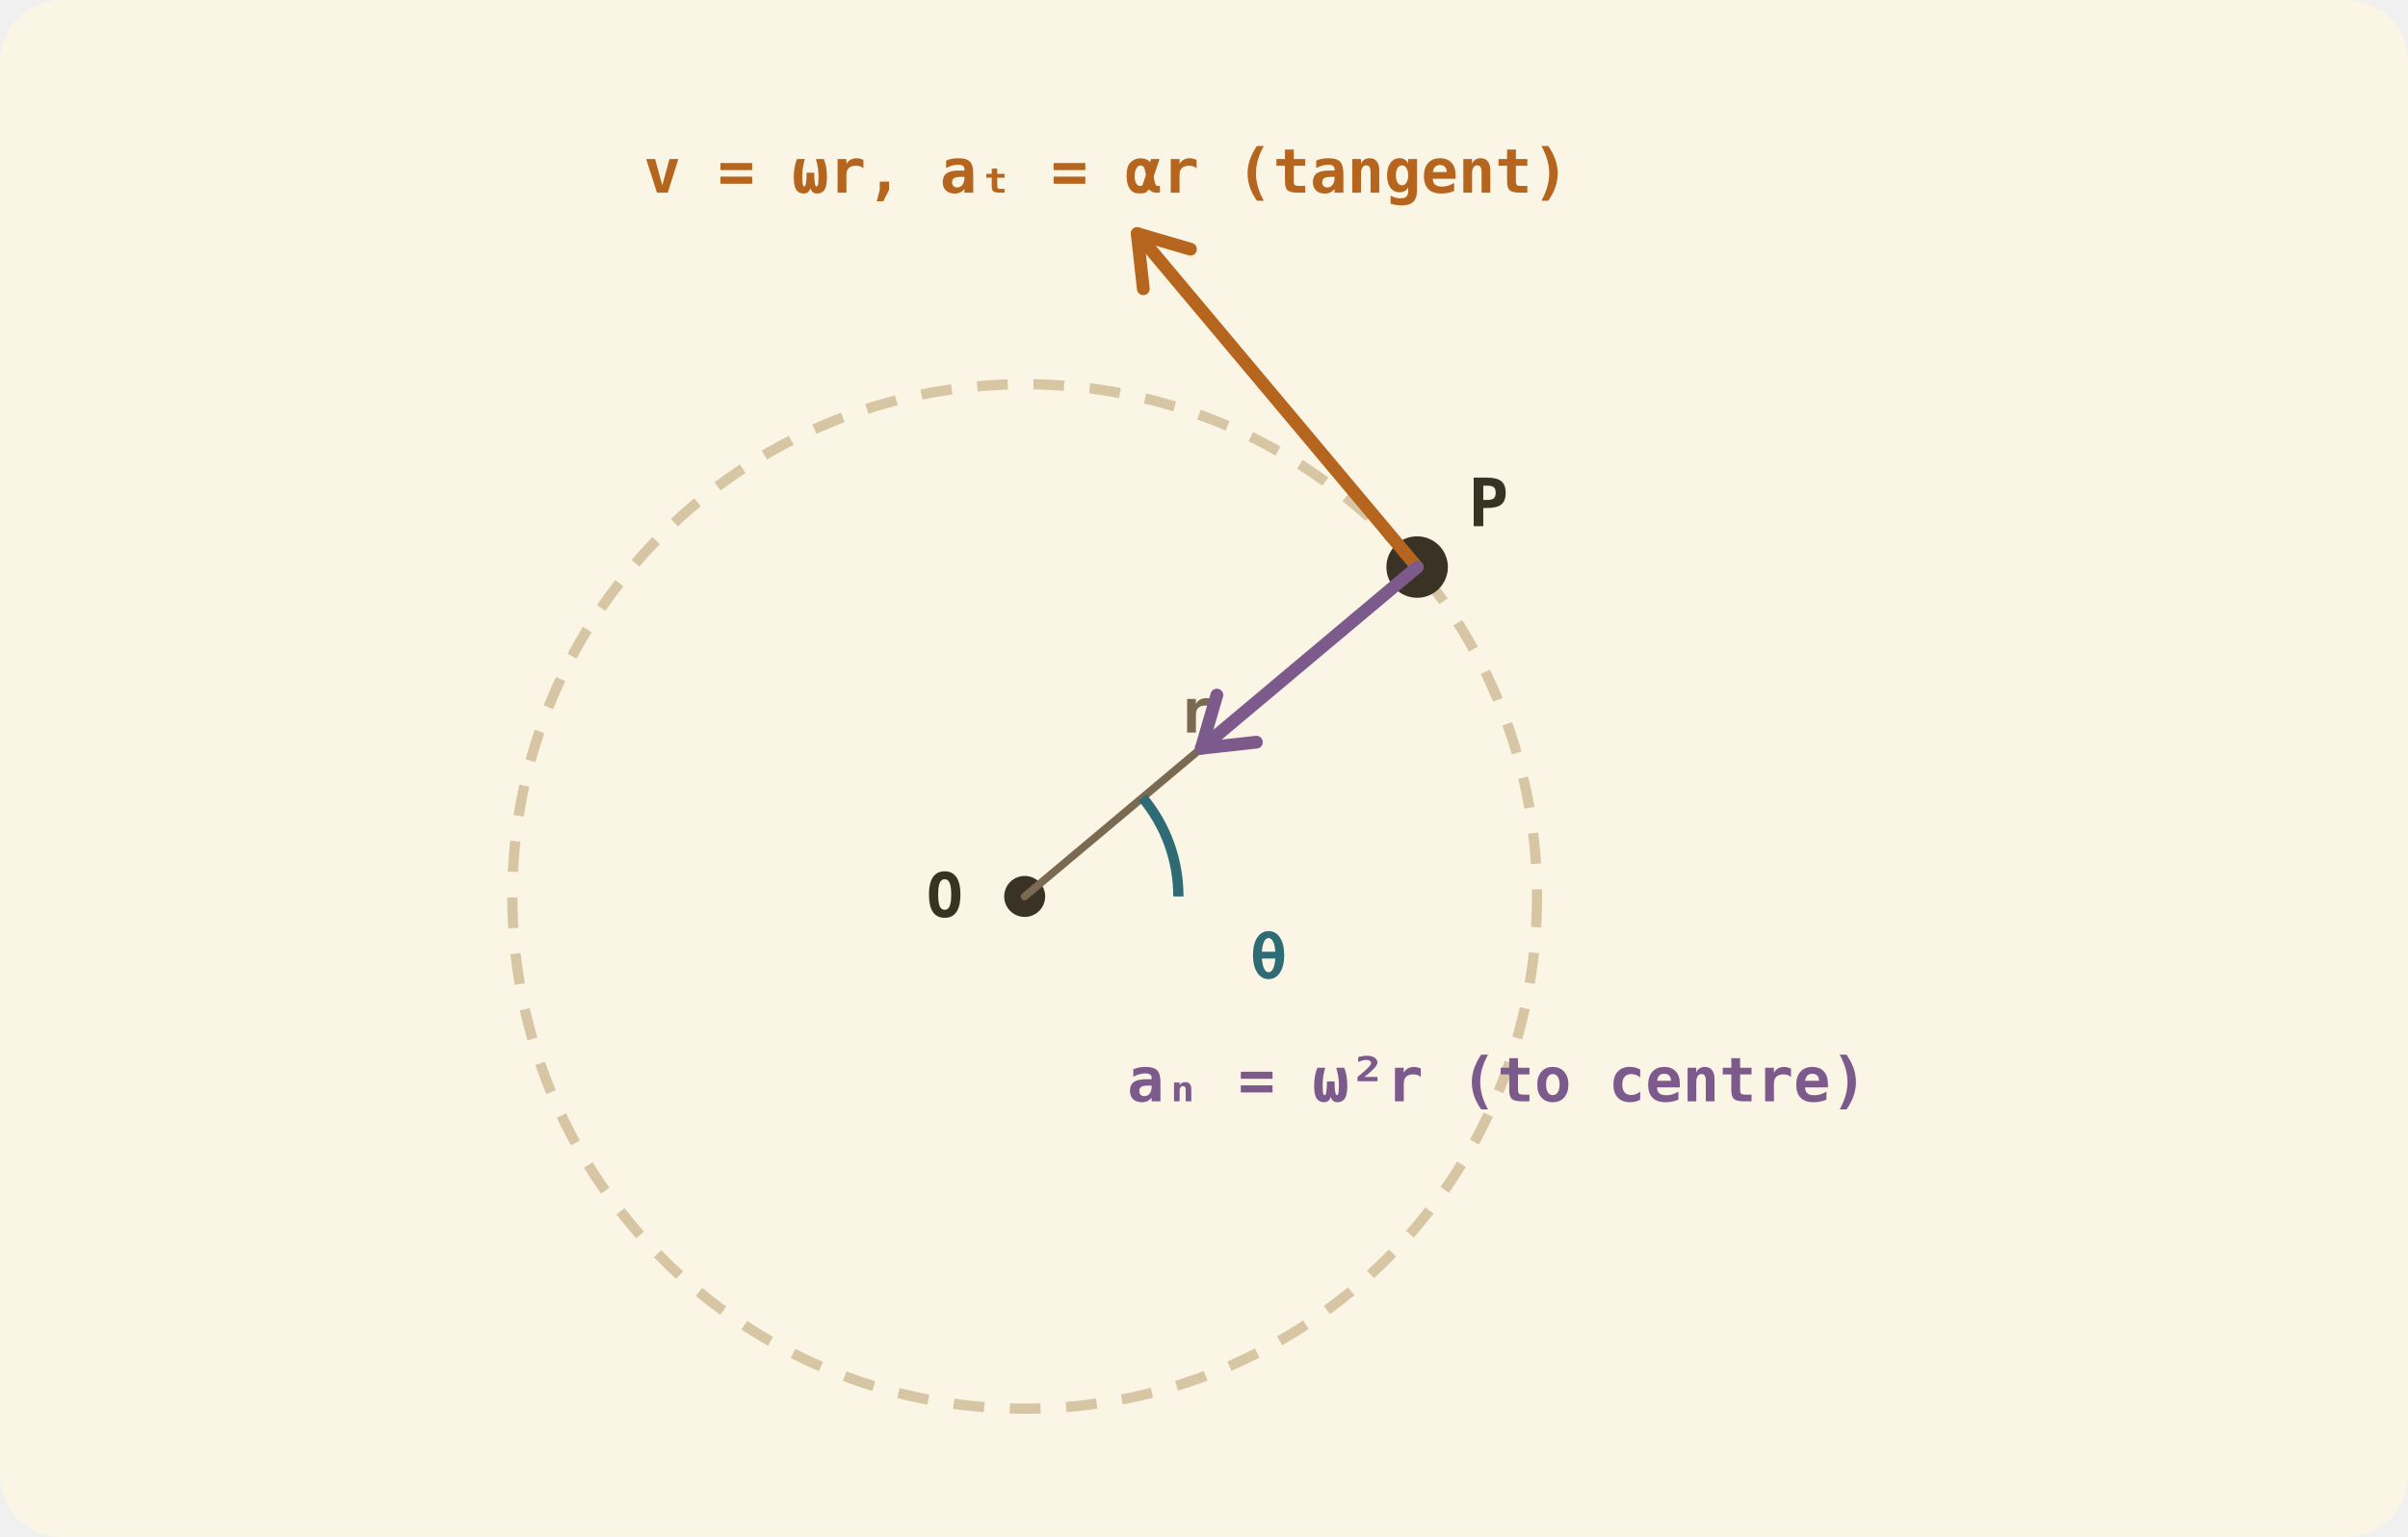
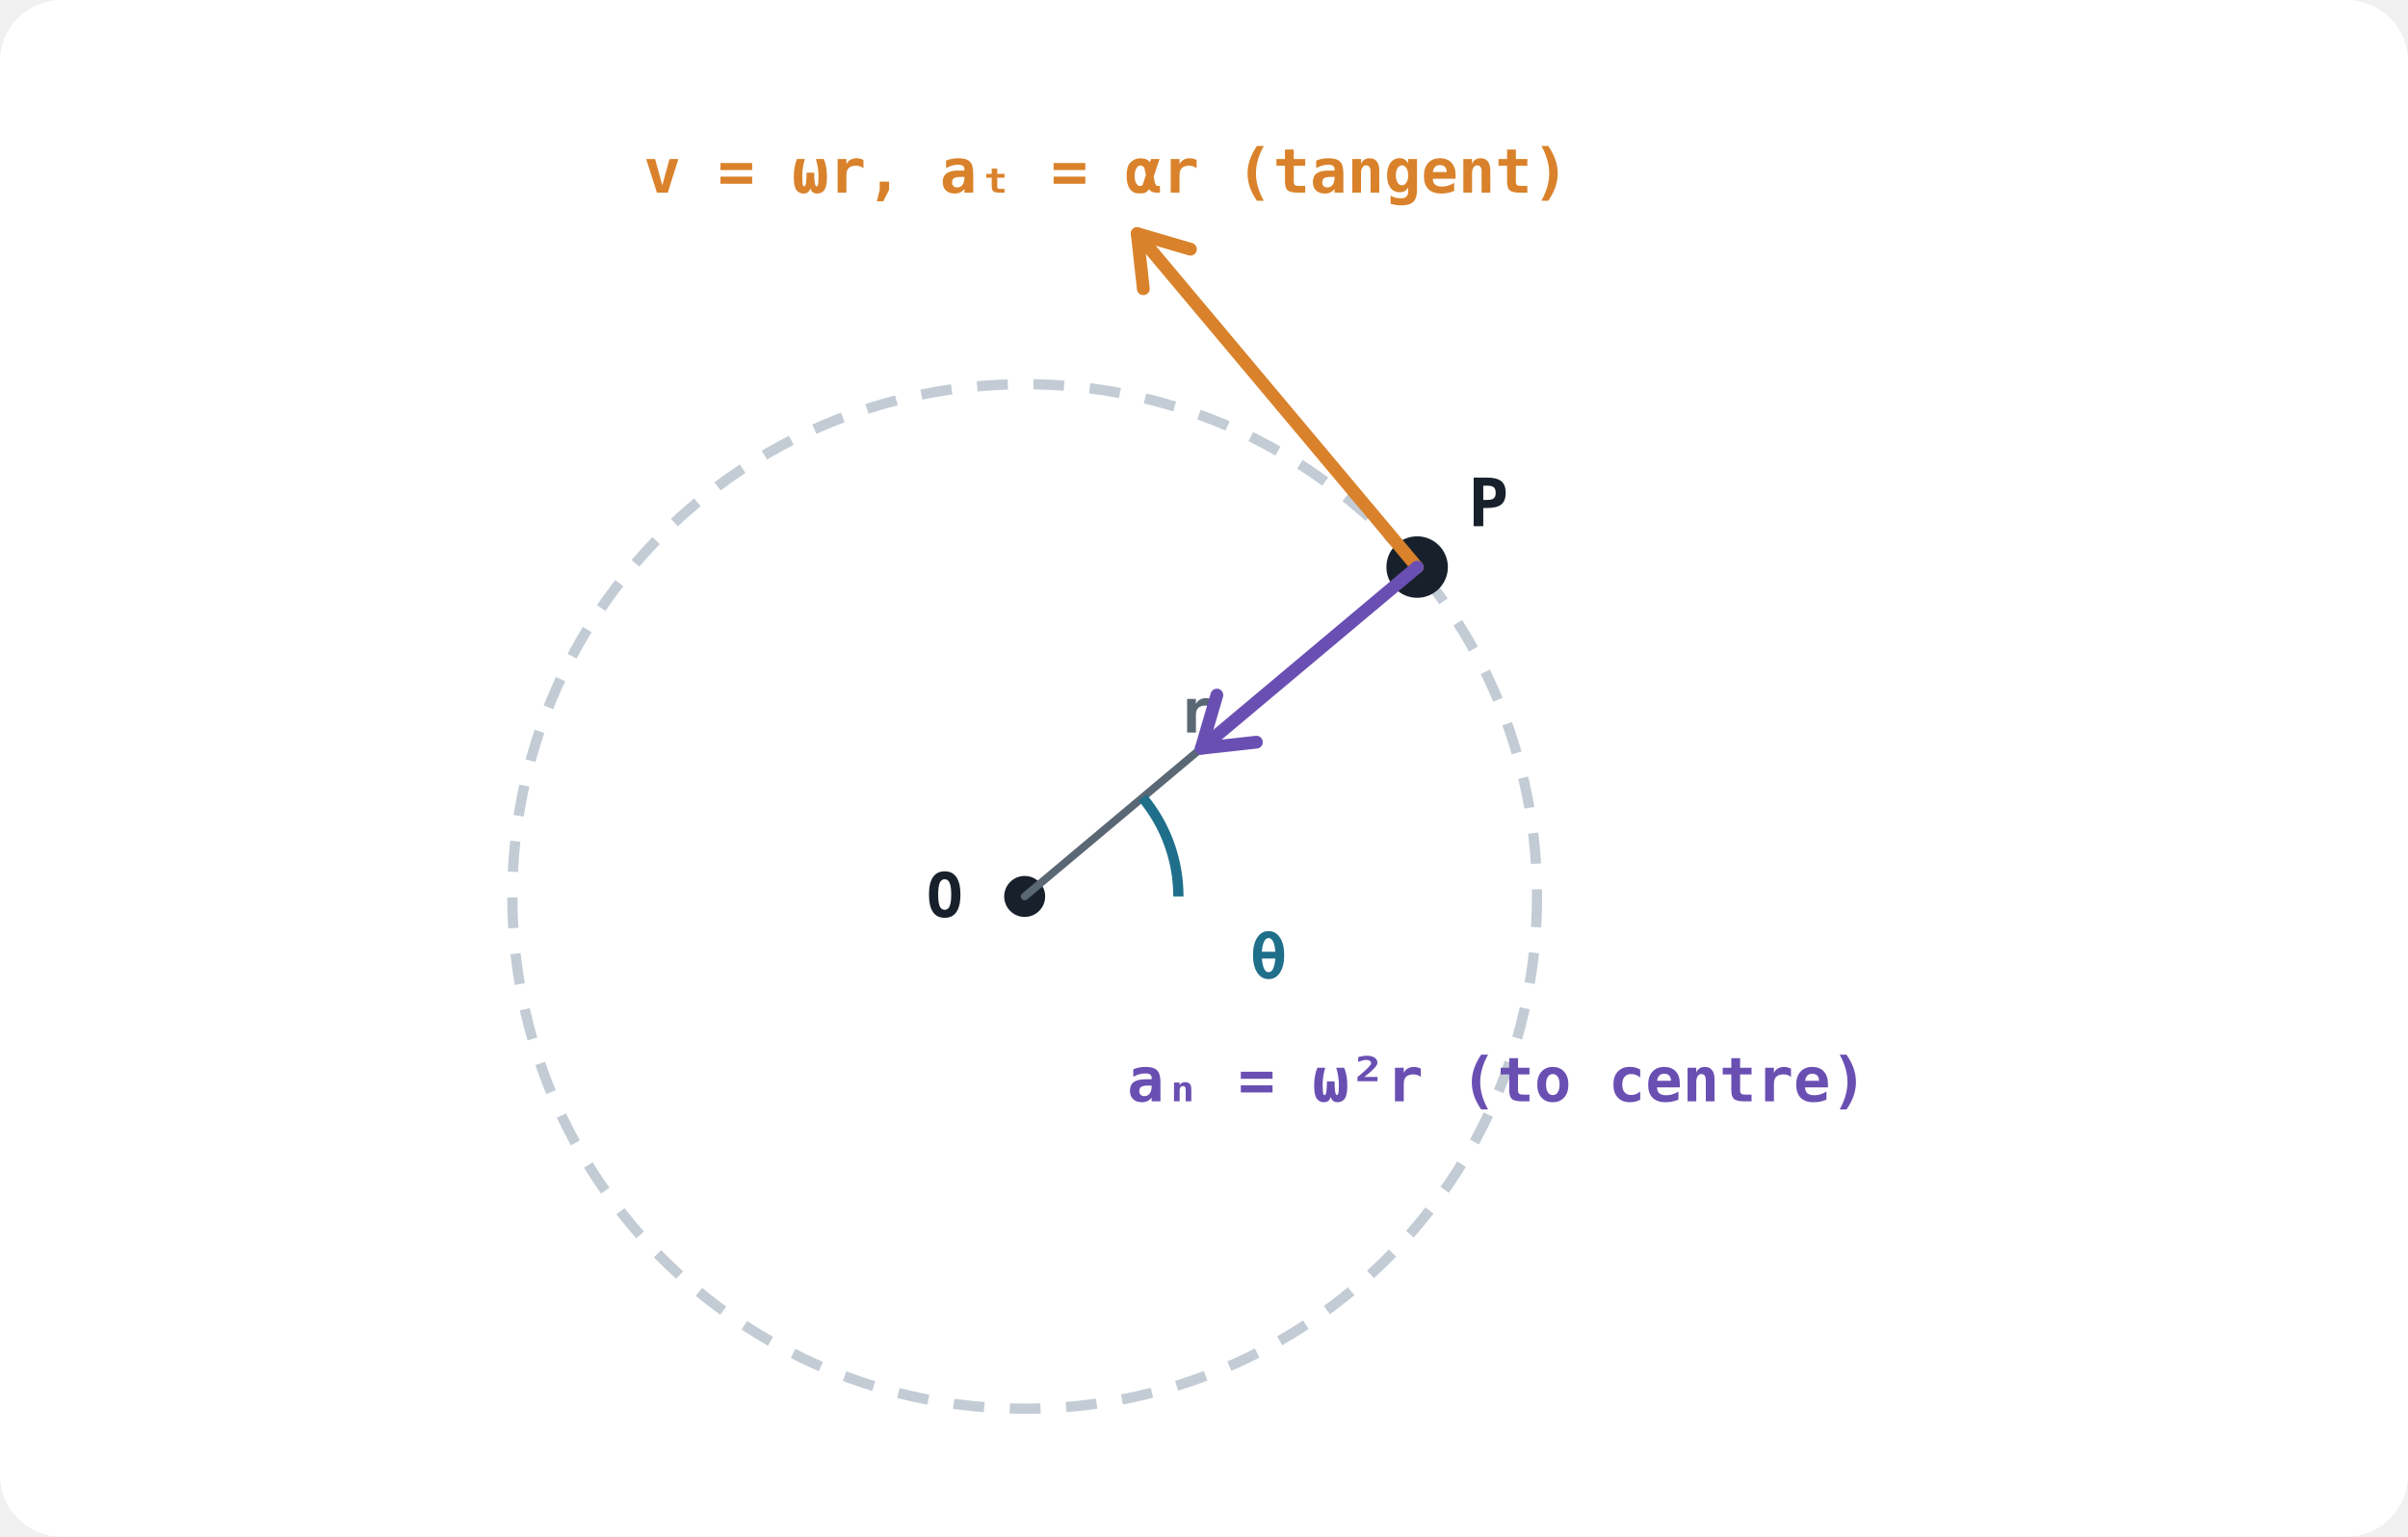
<svg xmlns="http://www.w3.org/2000/svg" viewBox="0 0 470 300" width="470" height="300">
-   <rect width="470" height="300" rx="12" fill="#fbf5e6" />
-   <circle cx="200" cy="175" r="100" fill="none" stroke="#d6c6a4" stroke-width="2" stroke-dasharray="6 5" />
-   <circle cx="200" cy="175" r="4" fill="#3b3226" />
-   <text x="188" y="179" font-family="JetBrains Mono, monospace" font-size="12" font-weight="600" fill="#3b3226" text-anchor="end">O</text>
-   <polyline points="200,175 276.604,110.721" fill="none" stroke="#7a6a52" stroke-width="1.5" stroke-linecap="round" stroke-linejoin="round" />
-   <text x="230" y="143" font-family="JetBrains Mono, monospace" font-size="12" font-weight="600" fill="#7a6a52" text-anchor="start">r</text>
-   <circle cx="276.6" cy="110.7" r="6" fill="#3b3226" />
-   <text x="286.604" y="102.721" font-family="JetBrains Mono, monospace" font-size="13" font-weight="600" fill="#3b3226" text-anchor="start">P</text>
-   <polyline points="276.604,110.721 221.967,45.607" fill="none" stroke="#b5651d" stroke-width="2.5" stroke-linecap="round" stroke-linejoin="round" />
-   <polyline points="232.349,48.645 221.967,45.607 223.156,56.359" fill="none" stroke="#b5651d" stroke-width="2.5" stroke-linecap="round" stroke-linejoin="round" />
-   <text x="215.967" y="37.607" font-family="JetBrains Mono, monospace" font-size="12" font-weight="600" fill="#b5651d" text-anchor="middle">v = ωr, aₜ = αr (tangent)</text>
-   <polyline points="276.604,110.721 234.472,146.075" fill="none" stroke="#7d5a8c" stroke-width="2.5" stroke-linecap="round" stroke-linejoin="round" />
-   <polyline points="237.51,135.693 234.472,146.075 245.223,144.886" fill="none" stroke="#7d5a8c" stroke-width="2.5" stroke-linecap="round" stroke-linejoin="round" />
-   <text x="220" y="215" font-family="JetBrains Mono, monospace" font-size="12" font-weight="600" fill="#7d5a8c" text-anchor="start">aₙ = ω²r (to centre)</text>
-   <path d="M230 175 A 30 30 0 0 0 223.0 155.7" fill="none" stroke="#2f6b74" stroke-width="2" />
-   <text x="244" y="191" font-family="JetBrains Mono, monospace" font-size="12" font-weight="600" fill="#2f6b74" text-anchor="start">θ</text>
+   <rect width="470" height="300" rx="12" fill="#ffffff" />
+   <circle cx="200" cy="175" r="100" fill="none" stroke="#c3ccd5" stroke-width="2" stroke-dasharray="6 5" />
+   <circle cx="200" cy="175" r="4" fill="#18212b" />
+   <text x="188" y="179" font-family="JetBrains Mono, monospace" font-size="12" font-weight="600" fill="#18212b" text-anchor="end">O</text>
+   <polyline points="200,175 276.604,110.721" fill="none" stroke="#5a6774" stroke-width="1.5" stroke-linecap="round" stroke-linejoin="round" />
+   <text x="230" y="143" font-family="JetBrains Mono, monospace" font-size="12" font-weight="600" fill="#5a6774" text-anchor="start">r</text>
+   <circle cx="276.6" cy="110.7" r="6" fill="#18212b" />
+   <text x="286.604" y="102.721" font-family="JetBrains Mono, monospace" font-size="13" font-weight="600" fill="#18212b" text-anchor="start">P</text>
+   <polyline points="276.604,110.721 221.967,45.607" fill="none" stroke="#d9822b" stroke-width="2.5" stroke-linecap="round" stroke-linejoin="round" />
+   <polyline points="232.349,48.645 221.967,45.607 223.156,56.359" fill="none" stroke="#d9822b" stroke-width="2.5" stroke-linecap="round" stroke-linejoin="round" />
+   <text x="215.967" y="37.607" font-family="JetBrains Mono, monospace" font-size="12" font-weight="600" fill="#d9822b" text-anchor="middle">v = ωr, aₜ = αr (tangent)</text>
+   <polyline points="276.604,110.721 234.472,146.075" fill="none" stroke="#6a4fb3" stroke-width="2.5" stroke-linecap="round" stroke-linejoin="round" />
+   <polyline points="237.51,135.693 234.472,146.075 245.223,144.886" fill="none" stroke="#6a4fb3" stroke-width="2.5" stroke-linecap="round" stroke-linejoin="round" />
+   <text x="220" y="215" font-family="JetBrains Mono, monospace" font-size="12" font-weight="600" fill="#6a4fb3" text-anchor="start">aₙ = ω²r (to centre)</text>
+   <path d="M230 175 A 30 30 0 0 0 223.0 155.7" fill="none" stroke="#1f6f8b" stroke-width="2" />
+   <text x="244" y="191" font-family="JetBrains Mono, monospace" font-size="12" font-weight="600" fill="#1f6f8b" text-anchor="start">θ</text>
</svg>
